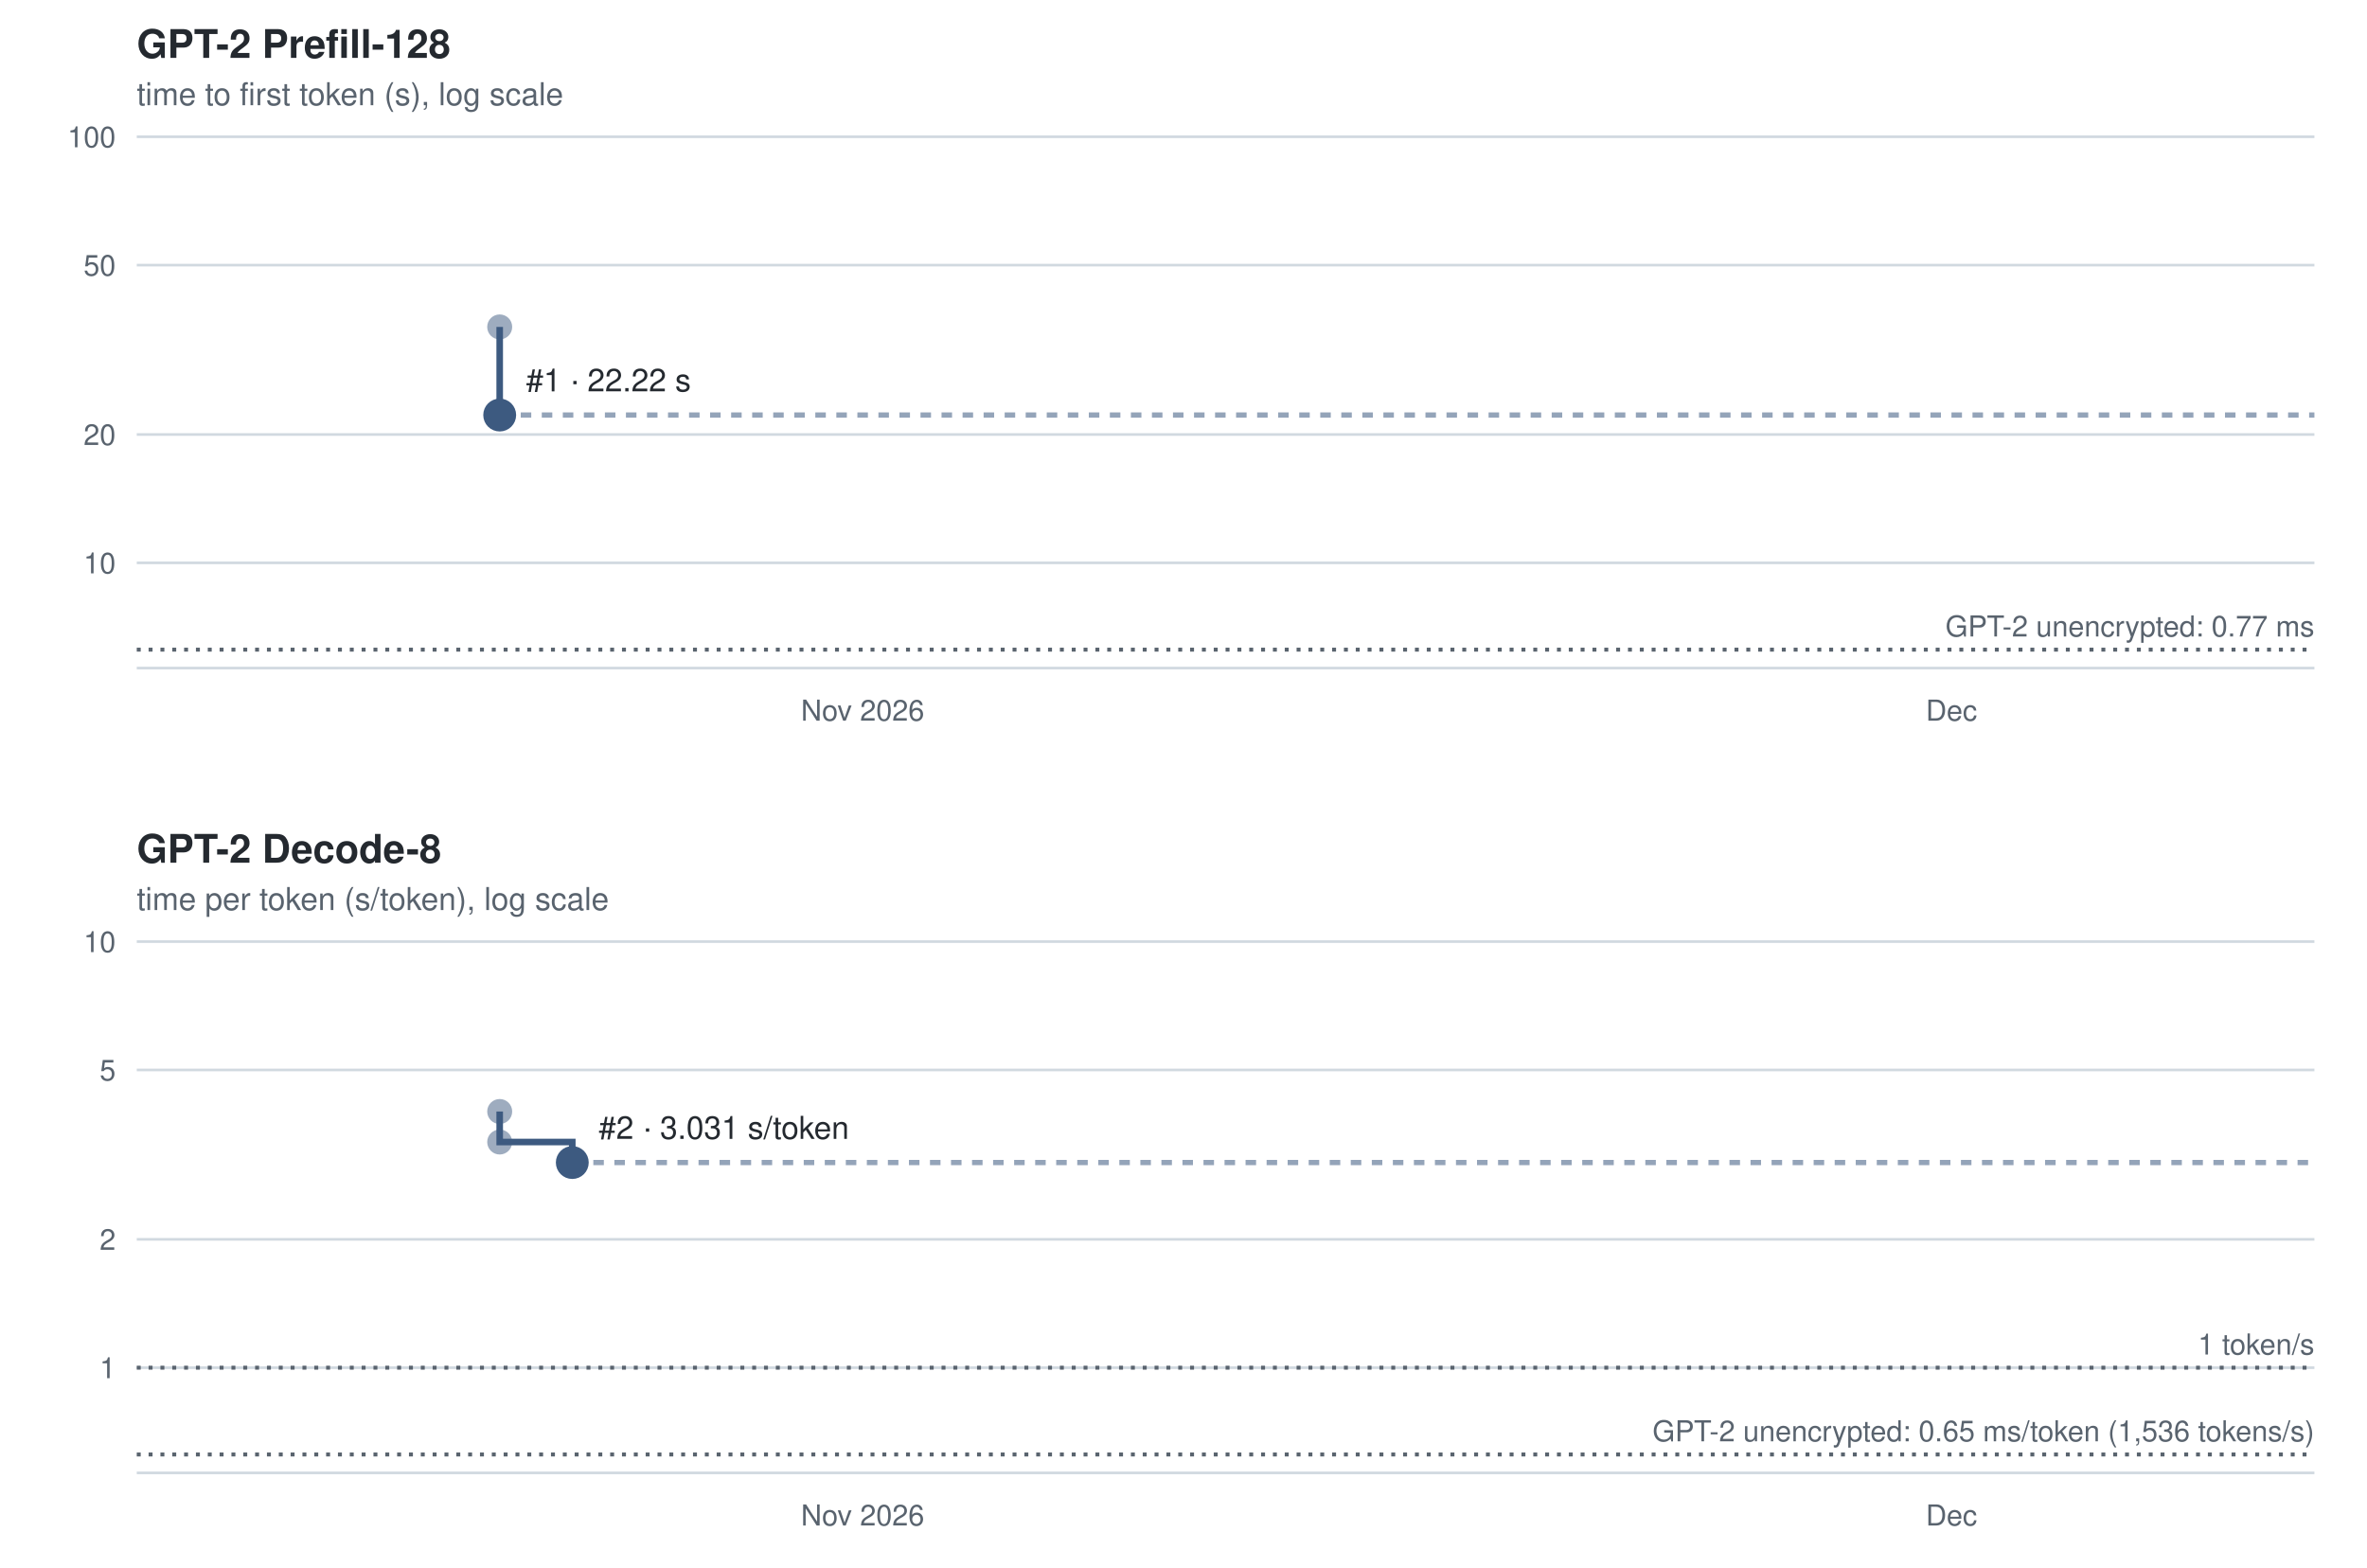
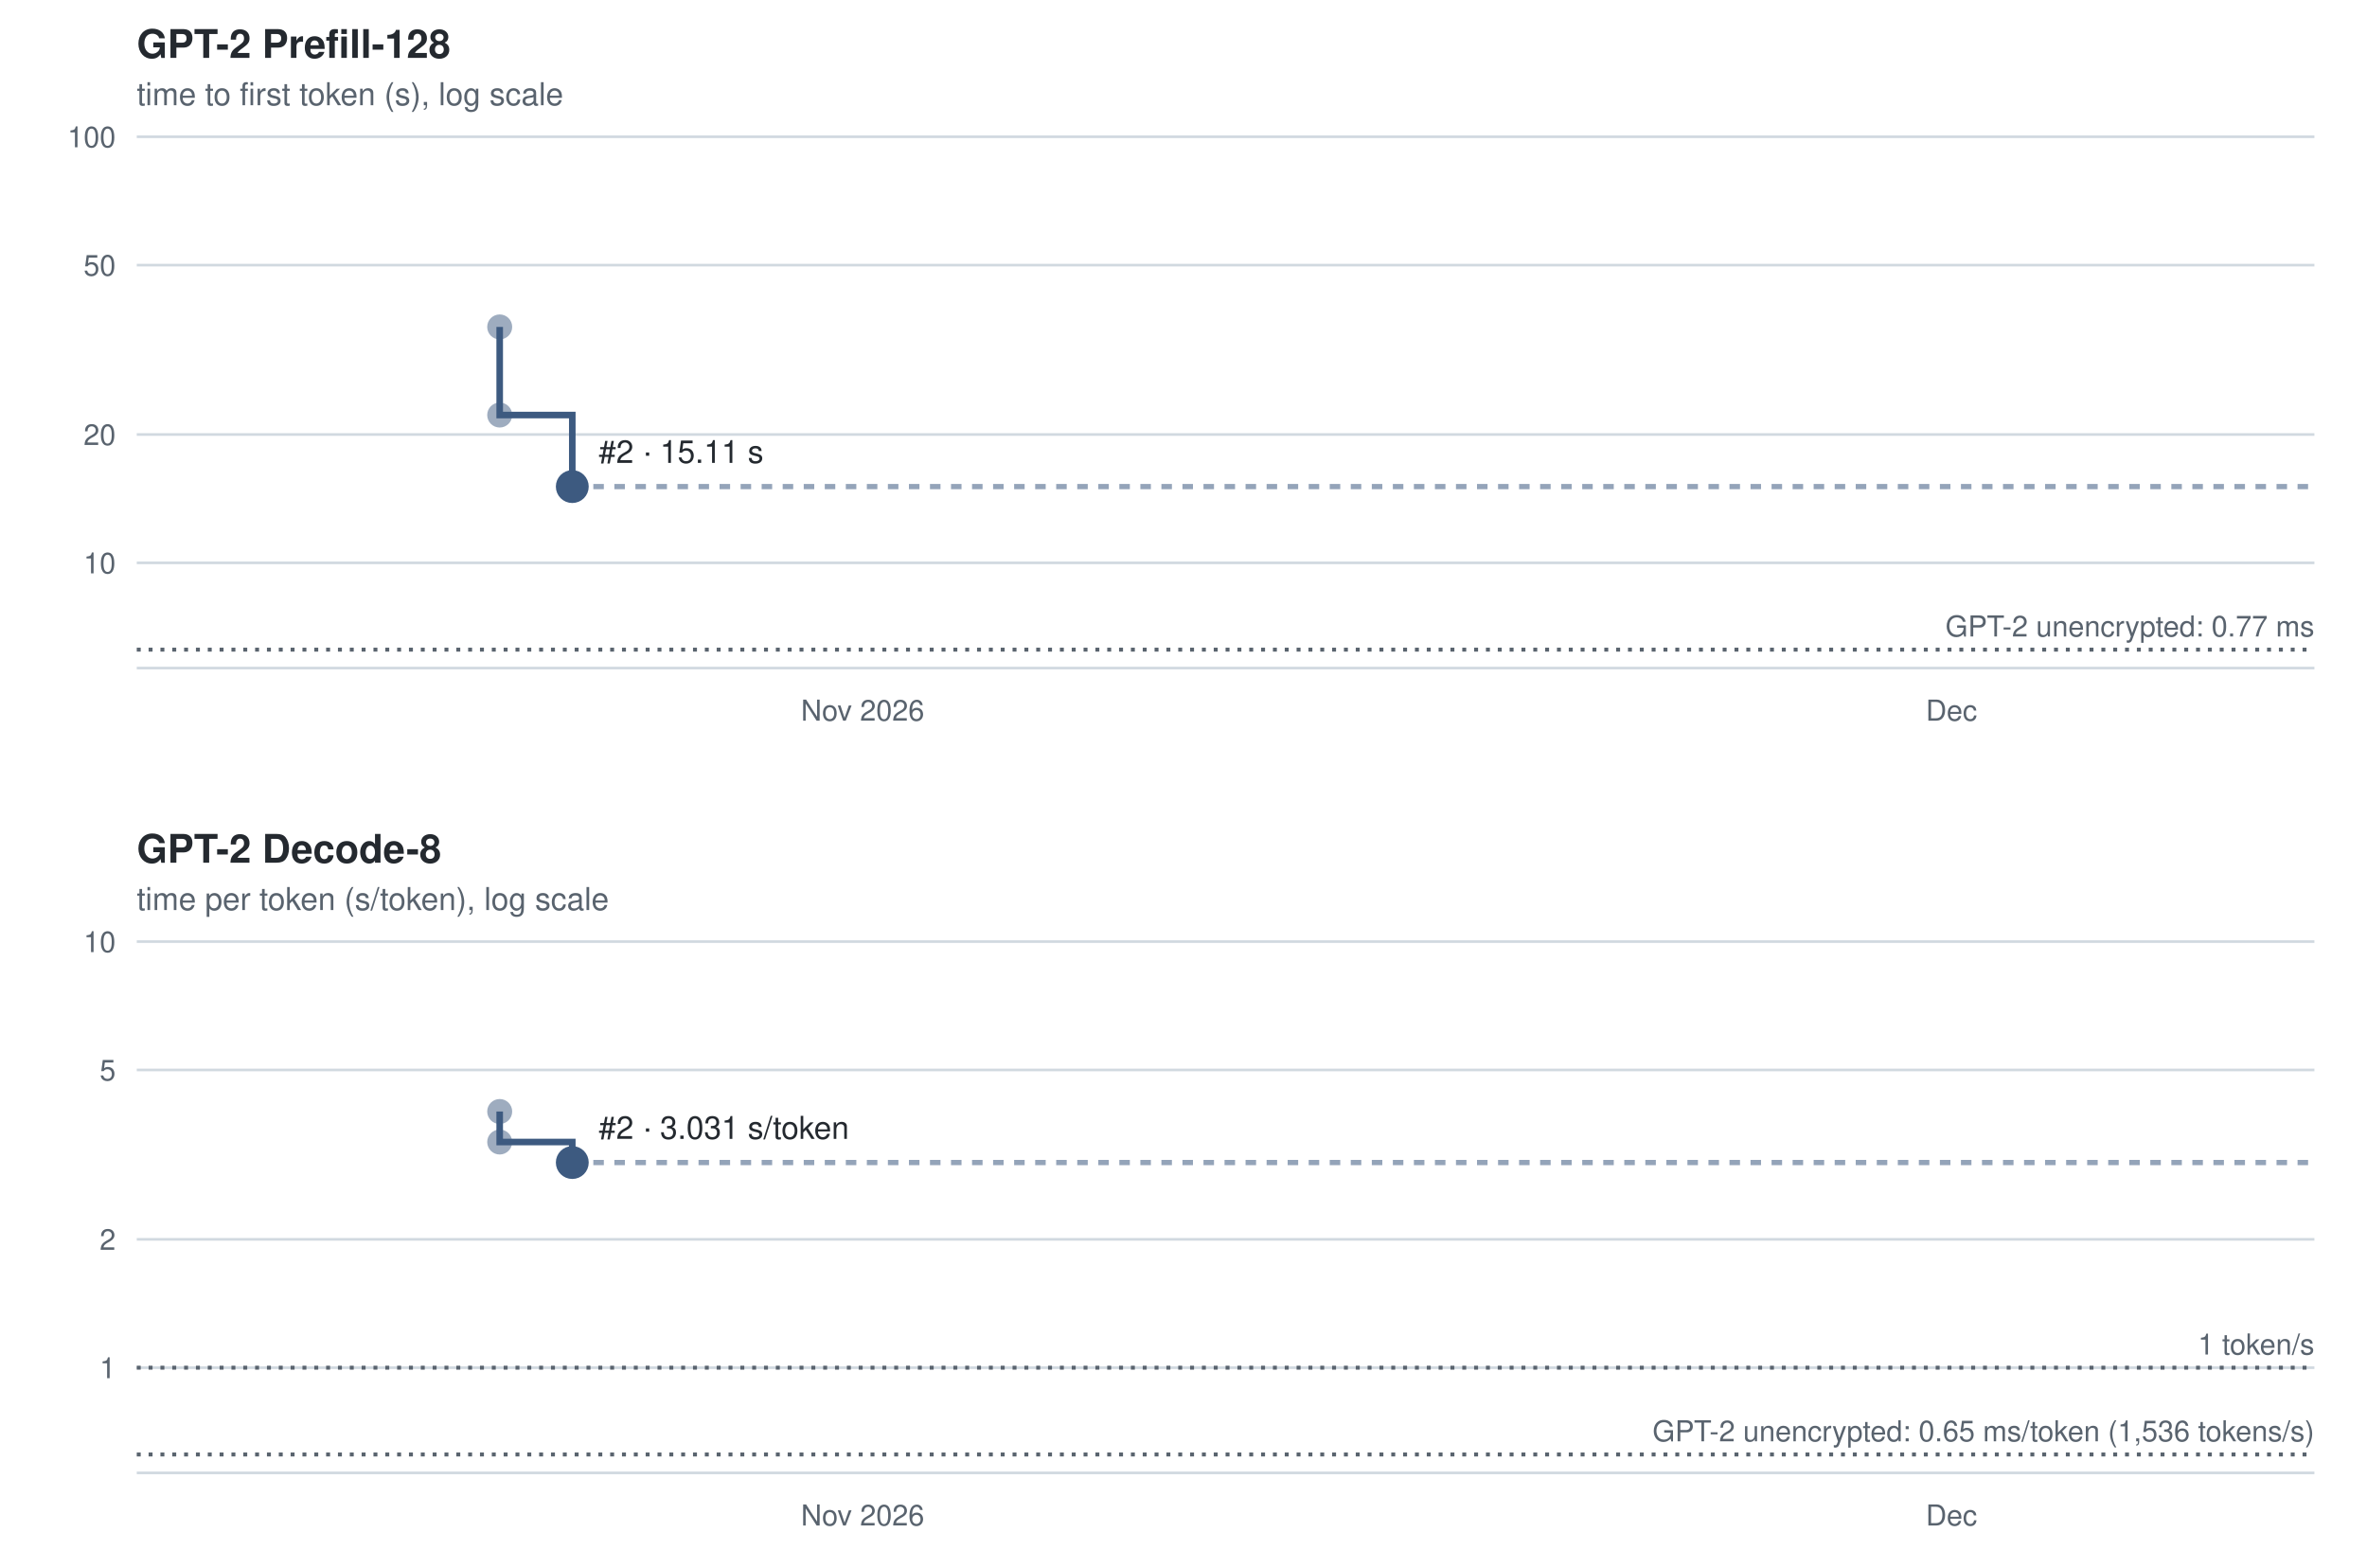
<svg xmlns="http://www.w3.org/2000/svg" viewBox="0 0 900 596" width="900" height="596" font-family="-apple-system,BlinkMacSystemFont,'Segoe UI',Helvetica,Arial,sans-serif" role="img" aria-label="Record progression of both tracks">
  <text fill="#24292f" x="52" y="22" font-size="15" font-weight="600">GPT-2 Prefill-128</text>
  <text fill="#59636e" x="52" y="40" font-size="12">time to first token (s), log scale</text>
  <line stroke="#d1d9e0" stroke-width="1" x1="52" x2="880" y1="214.0" y2="214.0" />
  <text fill="#59636e" x="44" y="218.0" font-size="11" text-anchor="end">10</text>
  <line stroke="#d1d9e0" stroke-width="1" x1="52" x2="880" y1="165.2" y2="165.2" />
  <text fill="#59636e" x="44" y="169.2" font-size="11" text-anchor="end">20</text>
  <line stroke="#d1d9e0" stroke-width="1" x1="52" x2="880" y1="100.8" y2="100.8" />
  <text fill="#59636e" x="44" y="104.8" font-size="11" text-anchor="end">50</text>
  <line stroke="#d1d9e0" stroke-width="1" x1="52" x2="880" y1="52.0" y2="52.0" />
  <text fill="#59636e" x="44" y="56.0" font-size="11" text-anchor="end">100</text>
  <text fill="#59636e" x="328.0" y="274" font-size="11" text-anchor="middle">Nov 2026</text>
  <text fill="#59636e" x="742.0" y="274" font-size="11" text-anchor="middle">Dec</text>
  <line stroke="#d1d9e0" stroke-width="1" x1="52" x2="880" y1="254" y2="254" />
  <line stroke="#59636e" stroke-width="1.5" stroke-dasharray="1.5 3" x1="52" x2="880" y1="247.0" y2="247.0" />
  <text fill="#59636e" x="880" y="242.0" font-size="11" text-anchor="end">GPT-2 unencrypted: 0.77 ms</text>
-   <path fill="none" stroke="#3d5a80" stroke-width="2.5" d="M190.0,124.3H190.0V157.8" />
-   <path fill="none" stroke="#3d5a80" stroke-width="2" stroke-dasharray="4 4" opacity="0.55" d="M190.0,157.8H880" />
+   <path fill="none" stroke="#3d5a80" stroke-width="2.5" d="M190.0,124.3H190.0V157.8H217.6V185.0" />
+   <path fill="none" stroke="#3d5a80" stroke-width="2" stroke-dasharray="4 4" opacity="0.55" d="M217.6,185.0H880" />
  <circle fill="#3d5a80" stroke="#3d5a80" stroke-width="2.5" cx="190.0" cy="124.3" r="3.5" opacity="0.5" tabindex="0" data-tip="{&quot;title&quot;: &quot;#0 Perseus (FIDESlib)&quot;, &quot;value&quot;: &quot;35.78 s&quot;, &quot;date&quot;: &quot;2026-10-22&quot;, &quot;by&quot;: &quot;@alexzilligmm, @Davide-F5-Marincione&quot;}" />
-   <circle fill="#3d5a80" stroke="#3d5a80" stroke-width="2.5" cx="190.0" cy="157.8" r="5" tabindex="0" data-tip="{&quot;title&quot;: &quot;#1 Perseus on perseus-core&quot;, &quot;value&quot;: &quot;22.22 s&quot;, &quot;date&quot;: &quot;2026-10-22&quot;, &quot;by&quot;: &quot;@alexzilligmm, @Davide-F5-Marincione&quot;}" />
-   <text fill="#24292f" x="200.0" y="148.8" font-size="12">#1 · 22.22 s</text>
+   <circle fill="#3d5a80" stroke="#3d5a80" stroke-width="2.5" cx="190.0" cy="157.8" r="3.5" opacity="0.5" tabindex="0" data-tip="{&quot;title&quot;: &quot;#1 Perseus on perseus-core&quot;, &quot;value&quot;: &quot;22.22 s&quot;, &quot;date&quot;: &quot;2026-10-22&quot;, &quot;by&quot;: &quot;@alexzilligmm, @Davide-F5-Marincione&quot;}" />
+   <circle fill="#3d5a80" stroke="#3d5a80" stroke-width="2.5" cx="217.6" cy="185.0" r="5" tabindex="0" data-tip="{&quot;title&quot;: &quot;#2 PackedPrefill&quot;, &quot;value&quot;: &quot;15.11 s&quot;, &quot;date&quot;: &quot;2026-10-24&quot;, &quot;by&quot;: &quot;@erodola&quot;}" />
+   <text fill="#24292f" x="227.6" y="176.0" font-size="12">#2 · 15.11 s</text>
  <text fill="#24292f" x="52" y="328" font-size="15" font-weight="600">GPT-2 Decode-8</text>
  <text fill="#59636e" x="52" y="346" font-size="12">time per token (s/token), log scale</text>
  <line stroke="#d1d9e0" stroke-width="1" x1="52" x2="880" y1="520.0" y2="520.0" />
  <text fill="#59636e" x="44" y="524.0" font-size="11" text-anchor="end">1</text>
  <line stroke="#d1d9e0" stroke-width="1" x1="52" x2="880" y1="471.2" y2="471.2" />
  <text fill="#59636e" x="44" y="475.2" font-size="11" text-anchor="end">2</text>
  <line stroke="#d1d9e0" stroke-width="1" x1="52" x2="880" y1="406.8" y2="406.8" />
  <text fill="#59636e" x="44" y="410.8" font-size="11" text-anchor="end">5</text>
  <line stroke="#d1d9e0" stroke-width="1" x1="52" x2="880" y1="358.0" y2="358.0" />
  <text fill="#59636e" x="44" y="362.0" font-size="11" text-anchor="end">10</text>
  <text fill="#59636e" x="328.0" y="580" font-size="11" text-anchor="middle">Nov 2026</text>
  <text fill="#59636e" x="742.0" y="580" font-size="11" text-anchor="middle">Dec</text>
  <line stroke="#d1d9e0" stroke-width="1" x1="52" x2="880" y1="560" y2="560" />
  <line stroke="#59636e" stroke-width="1.5" stroke-dasharray="1.5 3" x1="52" x2="880" y1="520.0" y2="520.0" />
  <text fill="#59636e" x="880" y="515.0" font-size="11" text-anchor="end">1 token/s</text>
  <line stroke="#59636e" stroke-width="1.5" stroke-dasharray="1.5 3" x1="52" x2="880" y1="553.0" y2="553.0" />
  <text fill="#59636e" x="880" y="548.0" font-size="11" text-anchor="end">GPT-2 unencrypted: 0.65 ms/token (1,536 tokens/s)</text>
  <path fill="none" stroke="#3d5a80" stroke-width="2.5" d="M190.0,422.6H190.0V434.2H217.6V442.0" />
  <path fill="none" stroke="#3d5a80" stroke-width="2" stroke-dasharray="4 4" opacity="0.55" d="M217.6,442.0H880" />
  <circle fill="#3d5a80" stroke="#3d5a80" stroke-width="2.5" cx="190.0" cy="422.6" r="3.5" opacity="0.5" tabindex="0" data-tip="{&quot;title&quot;: &quot;#0 Perseus (FIDESlib)&quot;, &quot;value&quot;: &quot;3.993 s/token&quot;, &quot;date&quot;: &quot;2026-10-22&quot;, &quot;by&quot;: &quot;@alexzilligmm, @Davide-F5-Marincione&quot;}" />
  <circle fill="#3d5a80" stroke="#3d5a80" stroke-width="2.5" cx="190.0" cy="434.2" r="3.5" opacity="0.5" tabindex="0" data-tip="{&quot;title&quot;: &quot;#1 Perseus on perseus-core&quot;, &quot;value&quot;: &quot;3.384 s/token&quot;, &quot;date&quot;: &quot;2026-10-22&quot;, &quot;by&quot;: &quot;@alexzilligmm, @Davide-F5-Marincione&quot;}" />
  <circle fill="#3d5a80" stroke="#3d5a80" stroke-width="2.5" cx="217.6" cy="442.0" r="5" tabindex="0" data-tip="{&quot;title&quot;: &quot;#2 FusedUnits&quot;, &quot;value&quot;: &quot;3.031 s/token&quot;, &quot;date&quot;: &quot;2026-10-24&quot;, &quot;by&quot;: &quot;@erodola&quot;}" />
  <text fill="#24292f" x="227.6" y="433.0" font-size="12">#2 · 3.031 s/token</text>
</svg>
